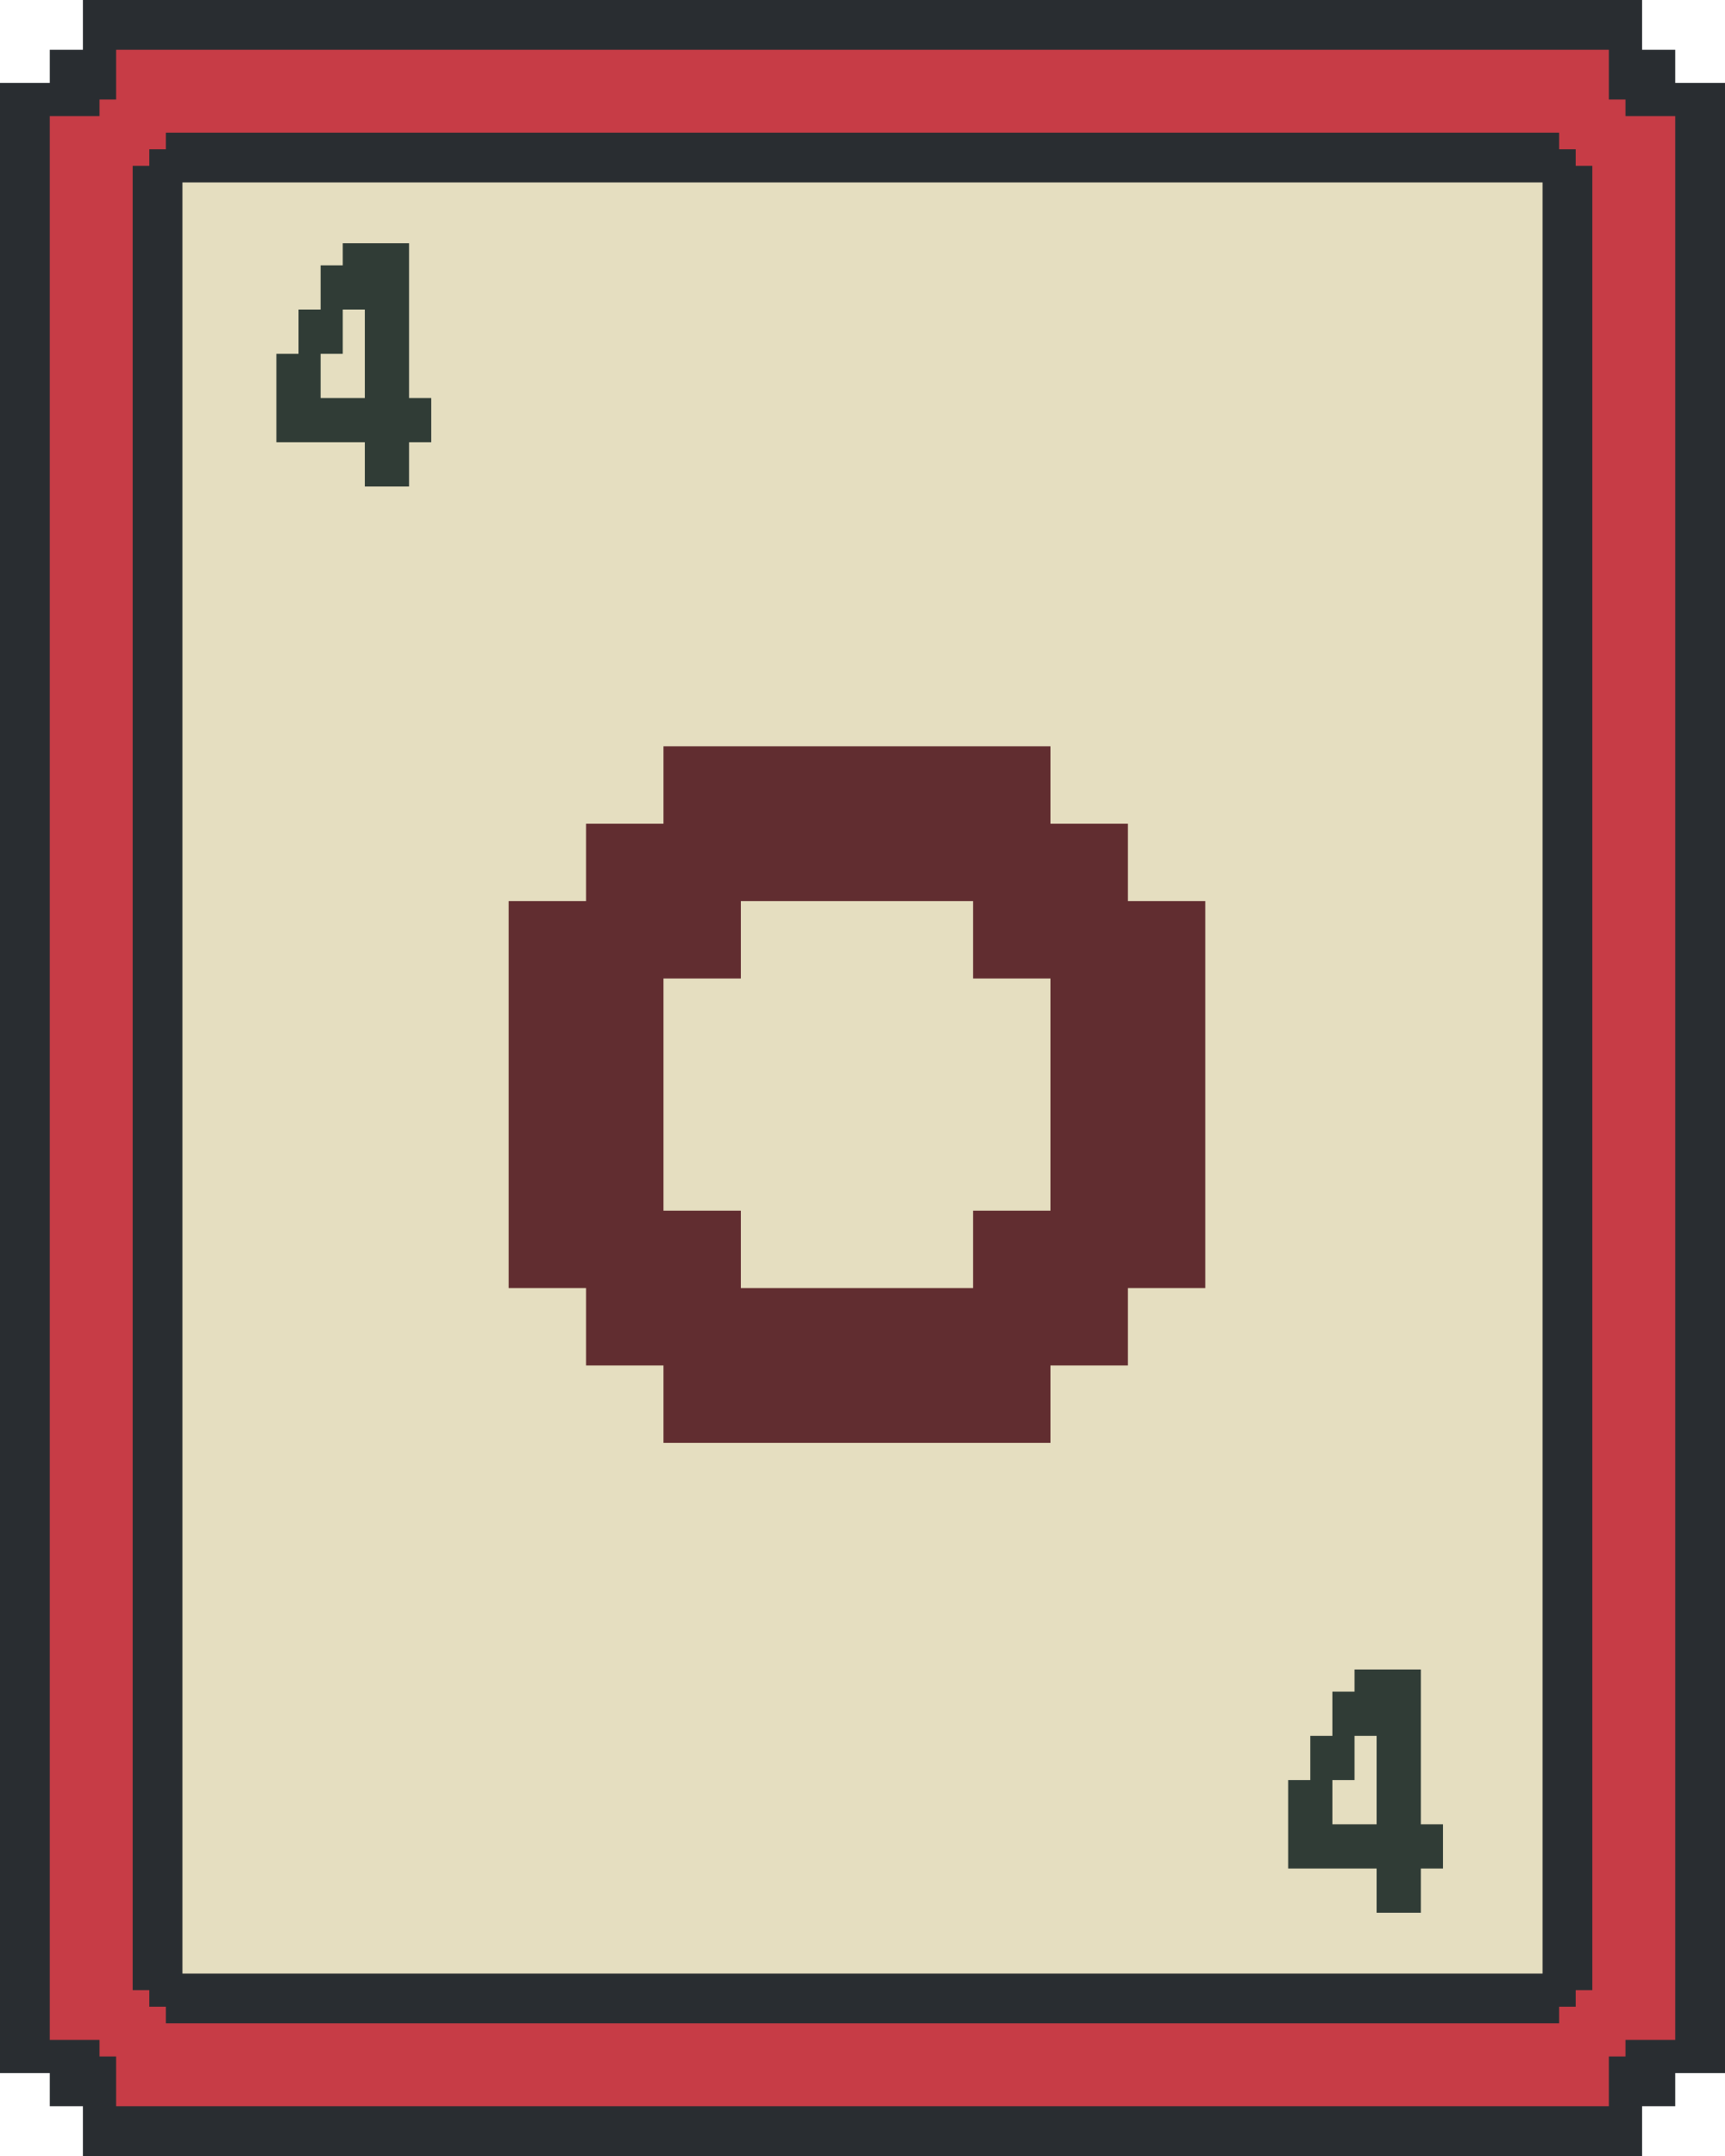
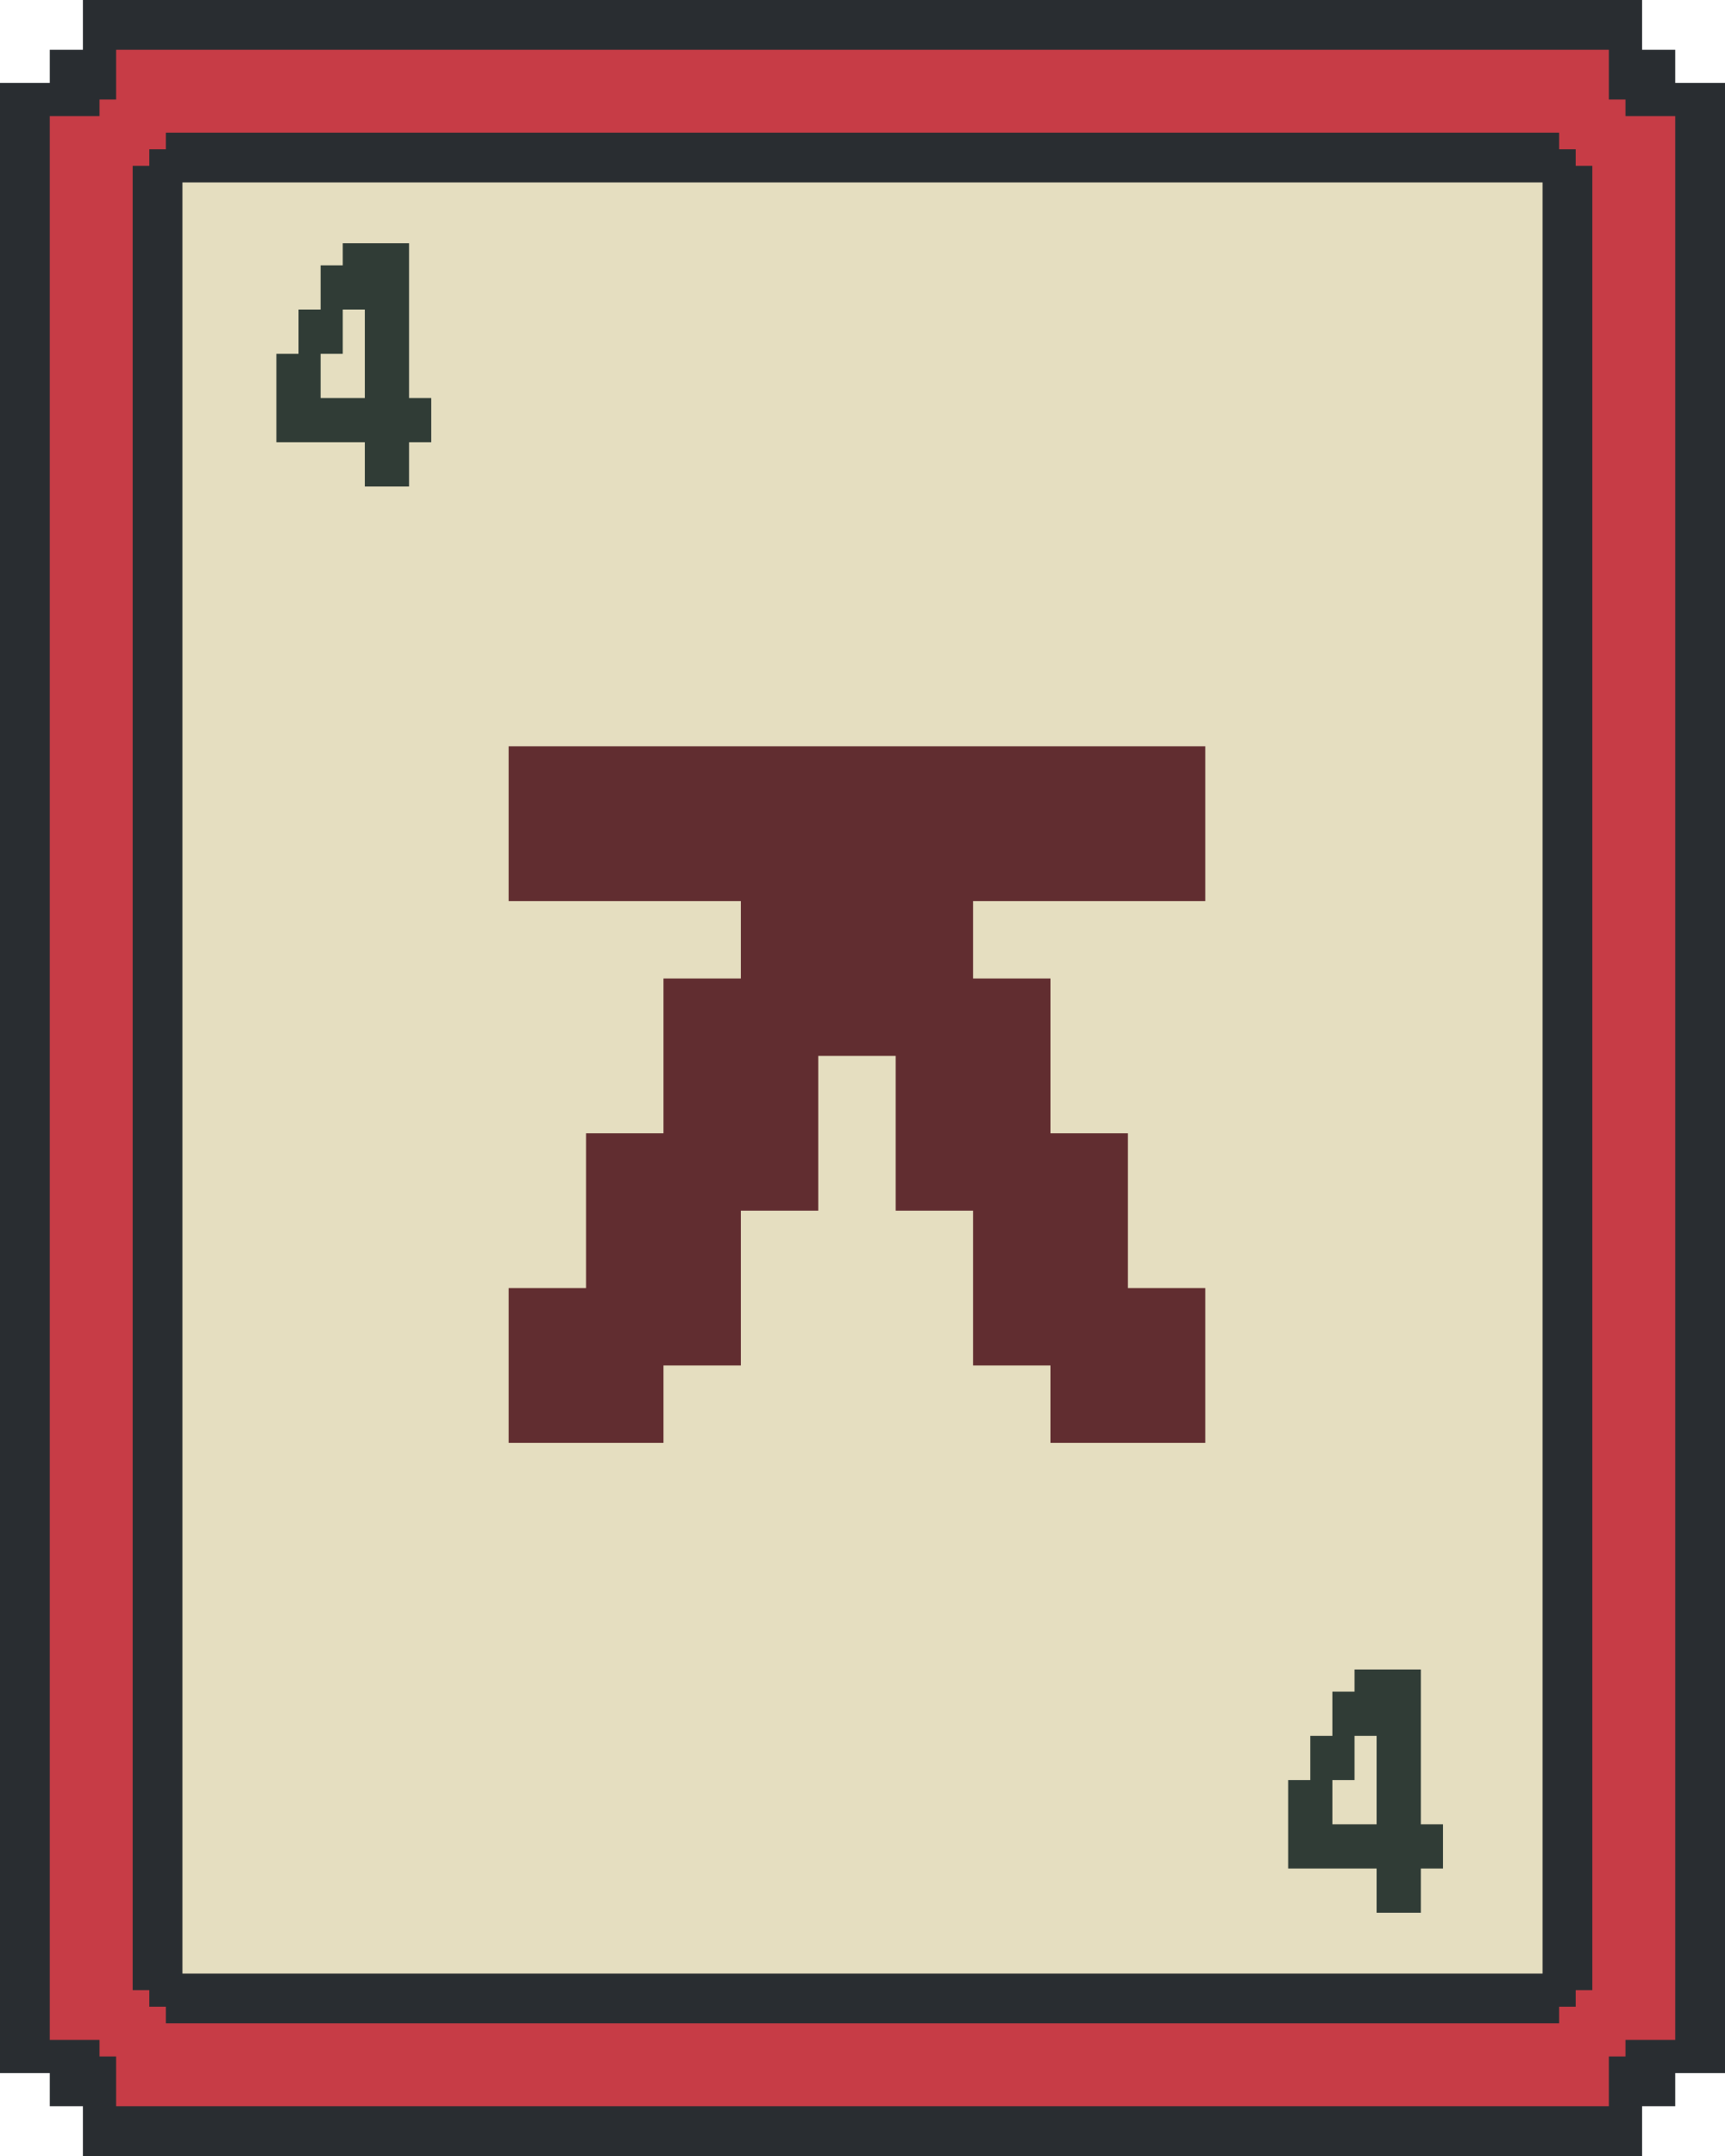
<svg xmlns="http://www.w3.org/2000/svg" width="156" height="195" viewBox="0 0 156 195" fill="none">
  <path d="M148.5 4.5H151.5V7.5H156V187.5H151.5V190.5H148.5V195H7.5V190.5H4.5V187.5H0V7.5H4.5V4.5H7.5V0H148.5V4.5Z" fill="#292D31" />
  <path d="M145.5 9H147V10.5H151.5V184.5H147V186H145.5V190.5H10.5V186H9V184.5H4.5V10.5H9V9H10.5V4.5H145.5V9ZM15 13.5H13.5V15H12V180H13.5V181.5H15V183H141V181.5H142.5V180H144V15H142.5V13.5H141V12H15V13.5Z" fill="#C73C46" />
  <rect x="16.5" y="16.5" width="123" height="162" fill="#E5DEC0" />
-   <path d="M102 123.5H95V130.5H60V123.5H53V116.5H46V81.5H53V74.5H60V67.5H95V74.5H102V81.5H109V116.5H102V123.5ZM67 109.5V116.5H88V109.5H95V88.5H88V81.5H67V88.5H60V109.5H67Z" fill="#612D30" />
+   <path d="M102 116.5H109V130.5H95V123.5H88V109.5H81V95.5H74V109.5H67V123.5H60V130.5H46V116.5H53V102.5H60V88.5H67V81.5H46V67.5H109V81.5H88V88.5H95V102.5H102V116.5Z" fill="#612D30" />
  <path d="M24.996 40V32H26.996V28H28.996V24H30.996V22H36.996V36H38.996V40H36.996V44H32.996V40H24.996ZM28.996 36H32.996V28H30.996V32H28.996V36Z" fill="#303C36" />
  <path d="M116.496 169V161H118.496V157H120.496V153H122.496V151H128.496V165H130.496V169H128.496V173H124.496V169H116.496ZM120.496 165H124.496V157H122.496V161H120.496V165Z" fill="#303C36" />
</svg>
